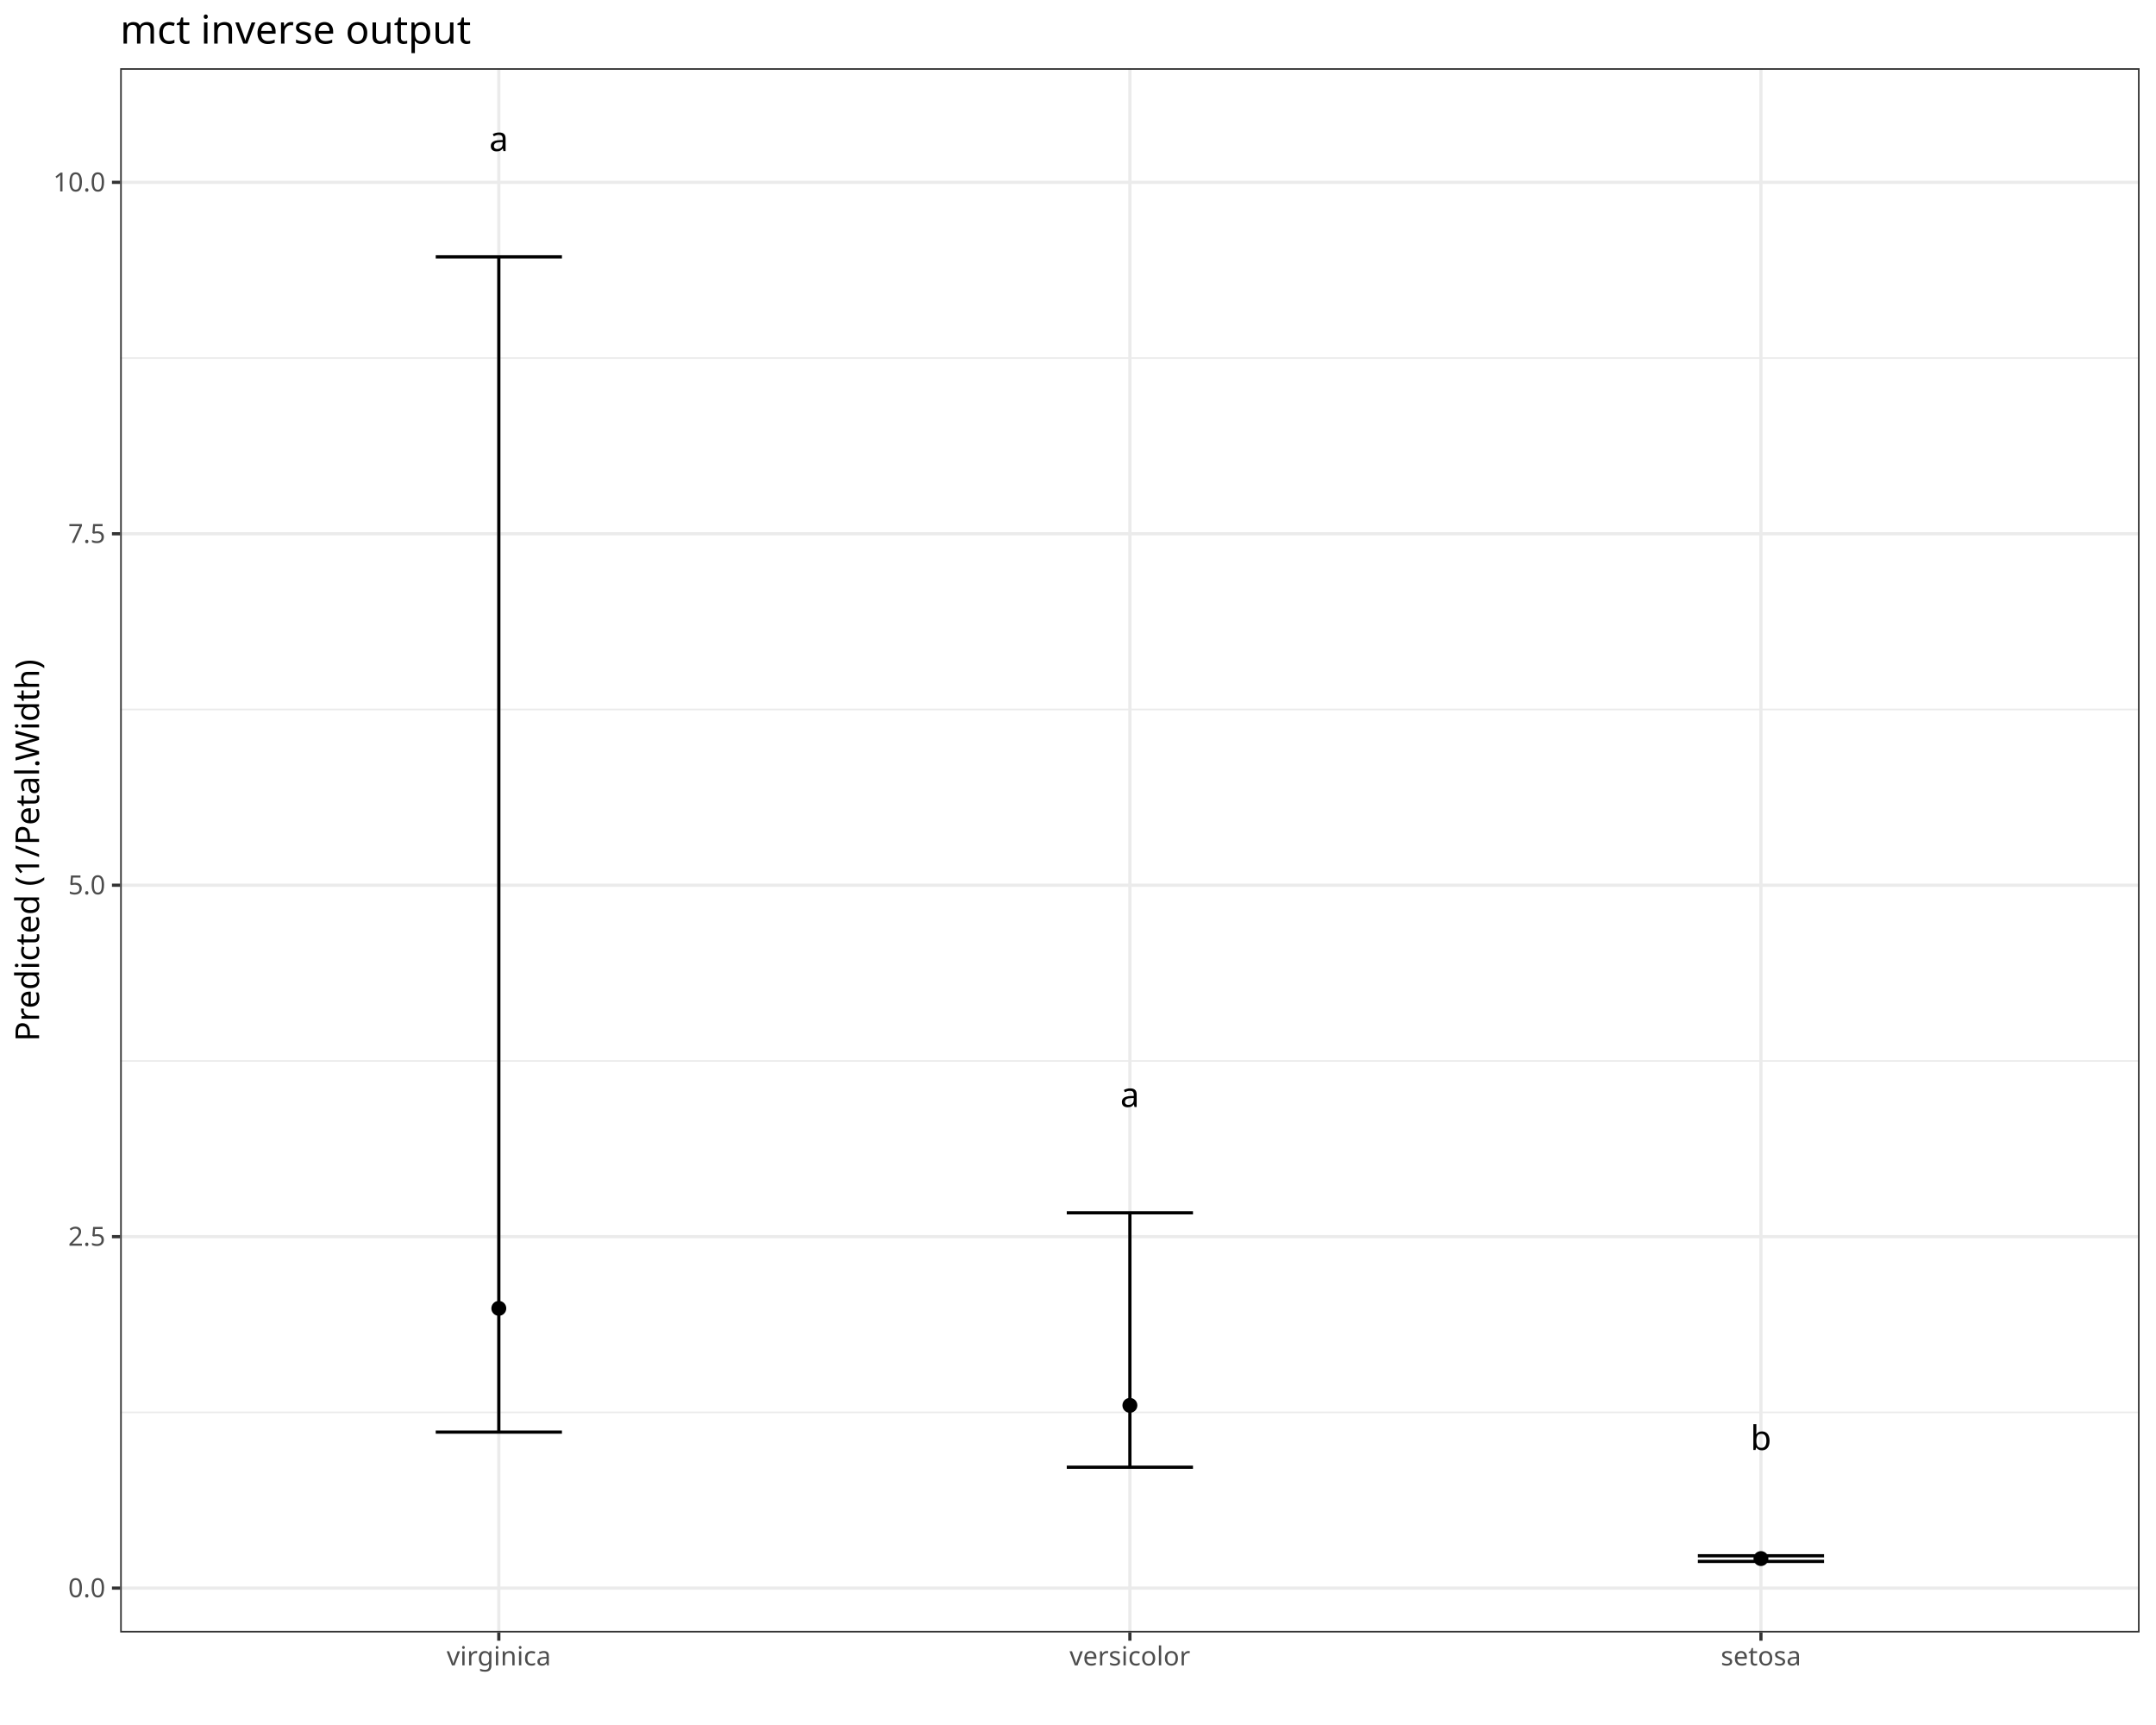
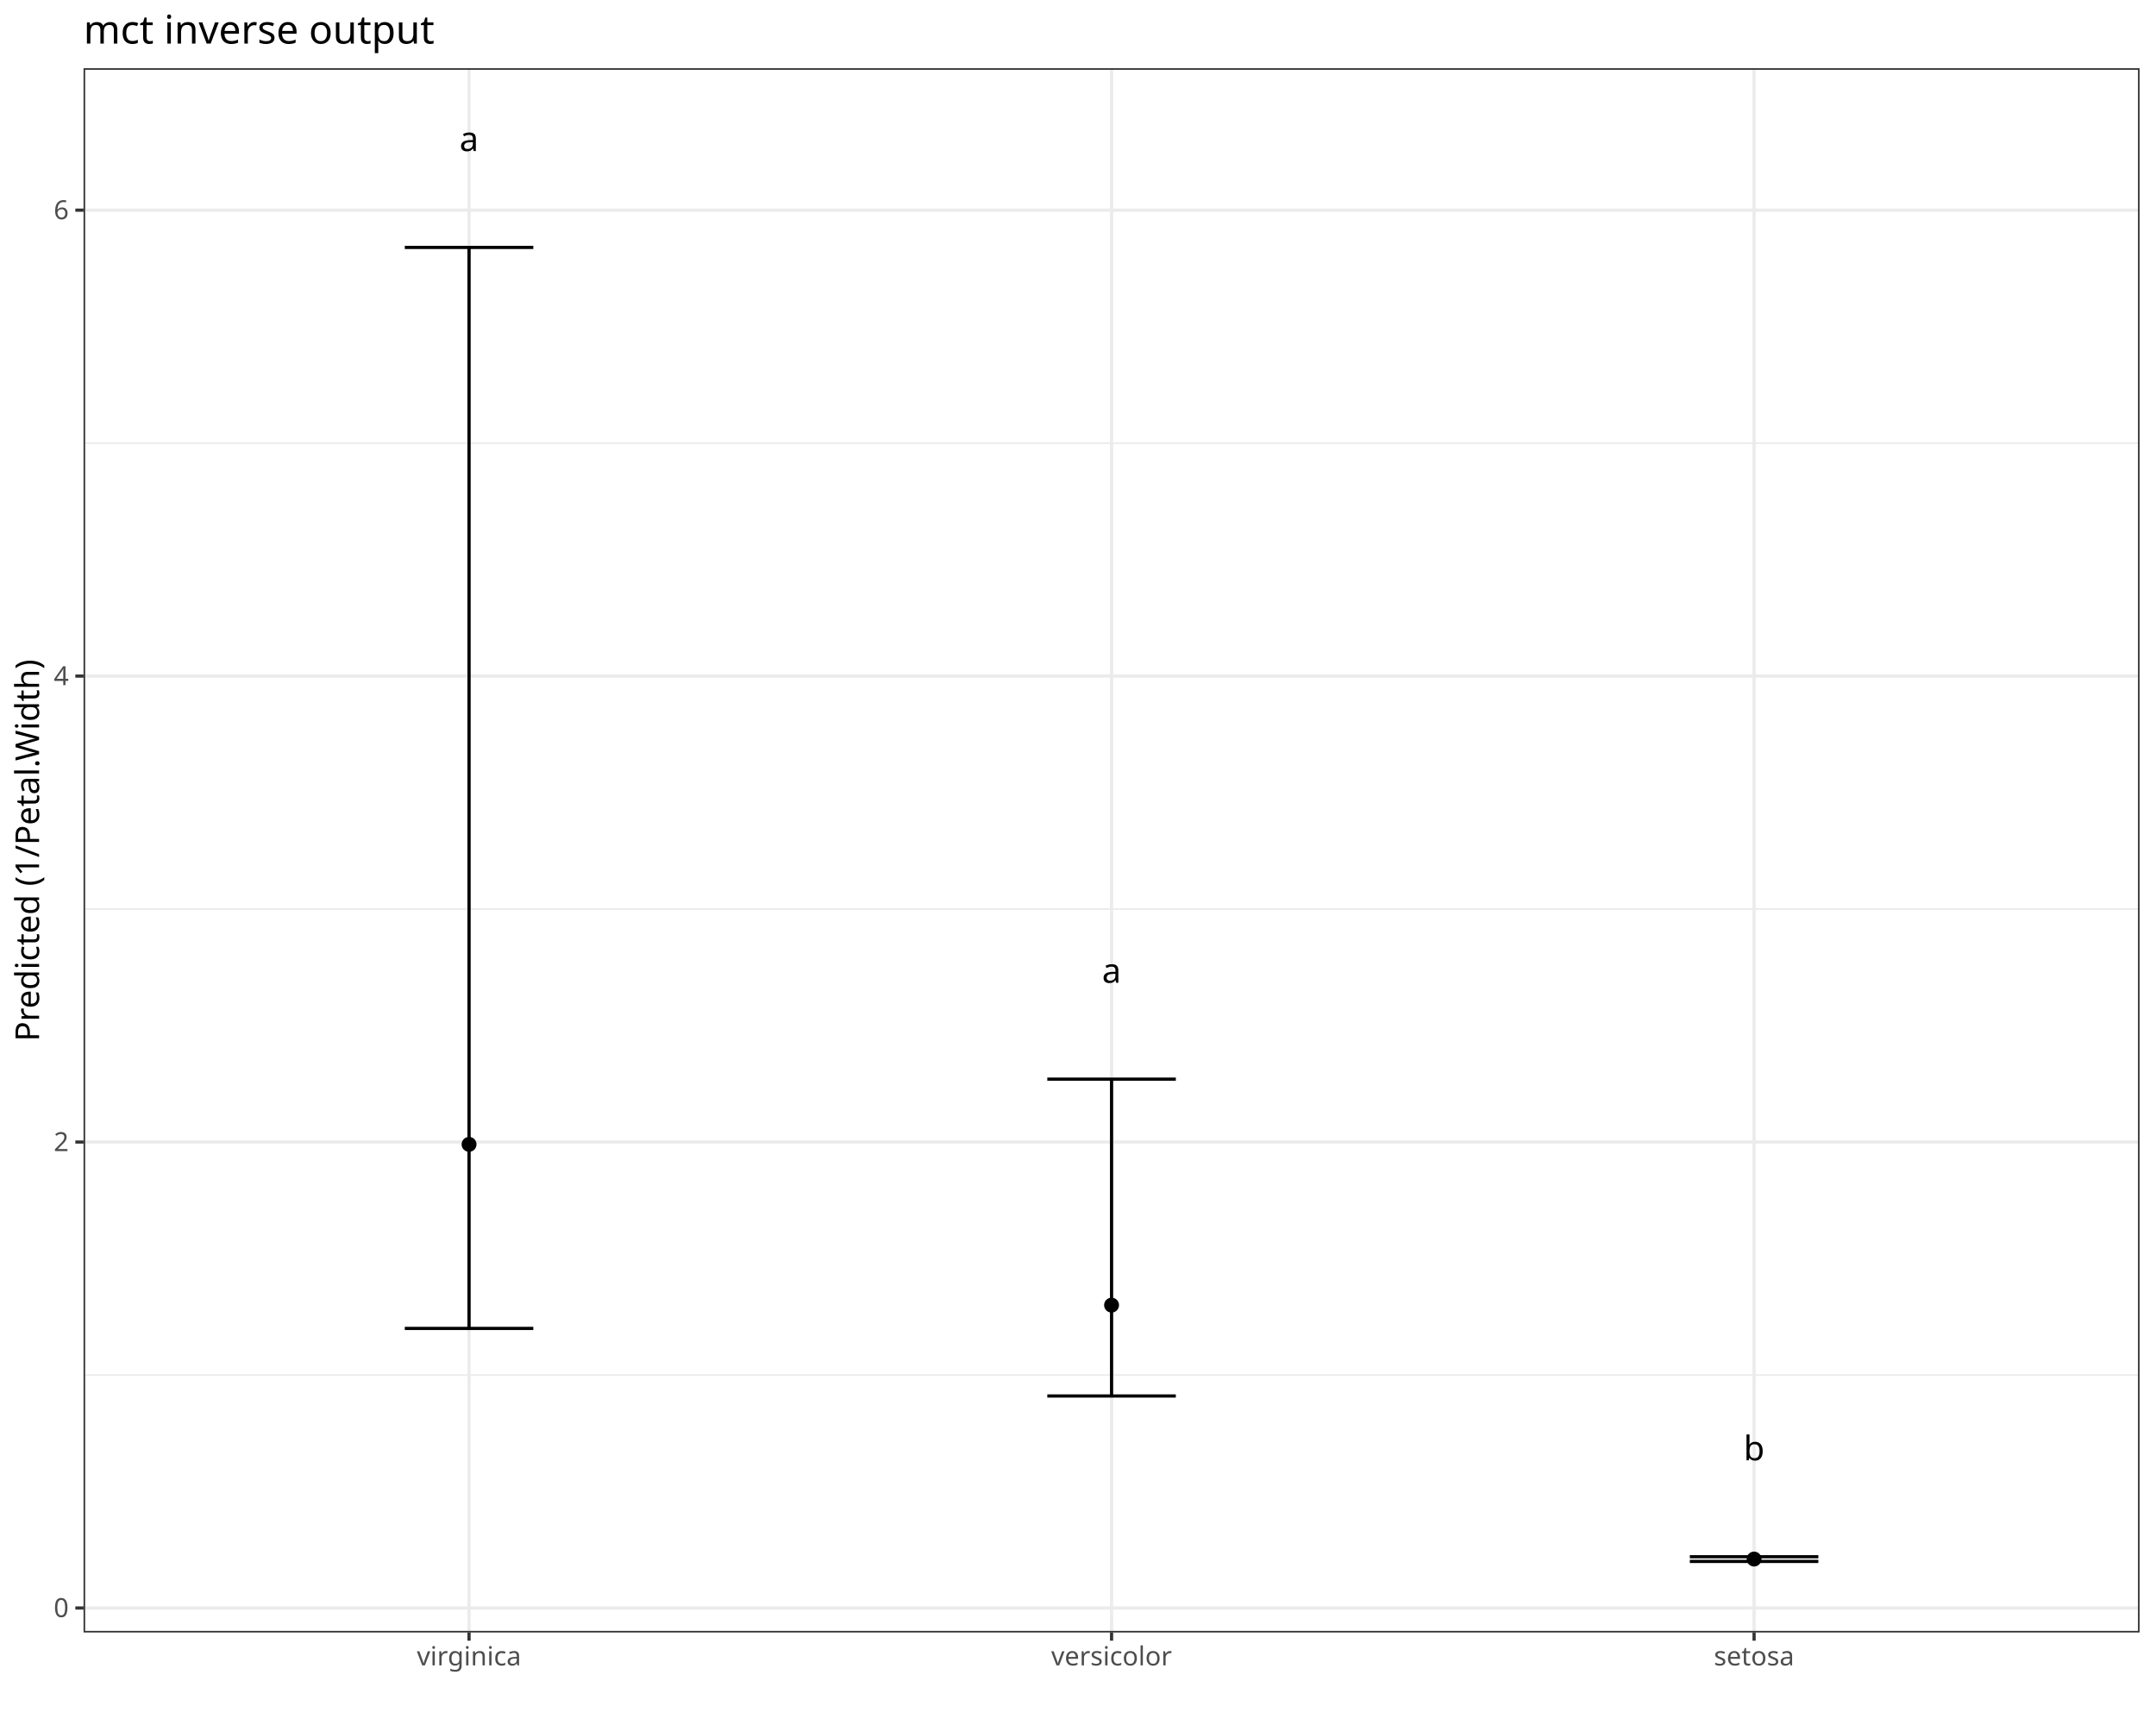
<svg xmlns="http://www.w3.org/2000/svg" class="svglite" data-engine-version="2.0" width="720.00pt" height="576.00pt" viewBox="0 0 720.00 576.00">
  <defs>
    <style type="text/css">
    .svglite line, .svglite polyline, .svglite polygon, .svglite path, .svglite rect, .svglite circle {
      fill: none;
      stroke: #000000;
      stroke-linecap: round;
      stroke-linejoin: round;
      stroke-miterlimit: 10.00;
    }
  </style>
  </defs>
  <rect width="100%" height="100%" style="stroke: none; fill: #FFFFFF;" />
  <defs>
    <clipPath id="cpMC4wMHw3MjAuMDB8MC4wMHw1NzYuMDA=">
      <rect x="0.00" y="0.00" width="720.00" height="576.00" />
    </clipPath>
  </defs>
  <g clip-path="url(#cpMC4wMHw3MjAuMDB8MC4wMHw1NzYuMDA=)">
-     <rect x="0.00" y="0.00" width="720.00" height="576.00" style="stroke-width: 1.07; stroke: #FFFFFF; fill: #FFFFFF;" />
+     <rect x="-0" y="0.00" width="720.00" height="576.00" style="stroke-width: 1.07; stroke: #FFFFFF; fill: #FFFFFF;" />
  </g>
  <defs>
-     <clipPath id="cpNDAuMTN8NzE0LjUyfDIyLjc4fDU0NS4xMQ==">
-       <rect x="40.13" y="22.78" width="674.39" height="522.33" />
+     <clipPath id="cpMjcuOTB8NzE0LjUyfDIyLjc4fDU0NS4xMQ==">
+       <rect x="27.90" y="22.78" width="686.62" height="522.33" />
    </clipPath>
  </defs>
-   <g clip-path="url(#cpNDAuMTN8NzE0LjUyfDIyLjc4fDU0NS4xMQ==)">
-     <rect x="40.13" y="22.78" width="674.39" height="522.33" style="stroke-width: 1.07; stroke: none; fill: #FFFFFF;" />
-     <polyline points="40.13,471.61 714.52,471.61 " style="stroke-width: 0.53; stroke: #EBEBEB; stroke-linecap: butt;" />
-     <polyline points="40.13,354.26 714.52,354.26 " style="stroke-width: 0.53; stroke: #EBEBEB; stroke-linecap: butt;" />
-     <polyline points="40.13,236.91 714.52,236.91 " style="stroke-width: 0.53; stroke: #EBEBEB; stroke-linecap: butt;" />
-     <polyline points="40.13,119.56 714.52,119.56 " style="stroke-width: 0.53; stroke: #EBEBEB; stroke-linecap: butt;" />
-     <polyline points="40.13,530.29 714.52,530.29 " style="stroke-width: 1.07; stroke: #EBEBEB; stroke-linecap: butt;" />
-     <polyline points="40.13,412.94 714.52,412.94 " style="stroke-width: 1.07; stroke: #EBEBEB; stroke-linecap: butt;" />
-     <polyline points="40.13,295.59 714.52,295.59 " style="stroke-width: 1.07; stroke: #EBEBEB; stroke-linecap: butt;" />
-     <polyline points="40.13,178.24 714.52,178.24 " style="stroke-width: 1.07; stroke: #EBEBEB; stroke-linecap: butt;" />
-     <polyline points="40.13,60.89 714.52,60.89 " style="stroke-width: 1.07; stroke: #EBEBEB; stroke-linecap: butt;" />
-     <polyline points="166.58,545.11 166.58,22.78 " style="stroke-width: 1.07; stroke: #EBEBEB; stroke-linecap: butt;" />
-     <polyline points="377.33,545.11 377.33,22.78 " style="stroke-width: 1.07; stroke: #EBEBEB; stroke-linecap: butt;" />
-     <polyline points="588.07,545.11 588.07,22.78 " style="stroke-width: 1.07; stroke: #EBEBEB; stroke-linecap: butt;" />
-     <circle cx="166.58" cy="436.88" r="2.49" style="stroke-width: 0.71; stroke: none; fill: #000000;" />
-     <circle cx="377.33" cy="469.27" r="2.49" style="stroke-width: 0.71; stroke: none; fill: #000000;" />
-     <circle cx="588.07" cy="520.43" r="2.49" style="stroke-width: 0.71; stroke: none; fill: #000000;" />
-     <polyline points="145.51,478.19 187.66,478.19 " style="stroke-width: 1.07; stroke-linecap: butt;" />
-     <polyline points="166.58,478.19 166.58,85.77 " style="stroke-width: 1.07; stroke-linecap: butt;" />
-     <polyline points="145.51,85.77 187.66,85.77 " style="stroke-width: 1.07; stroke-linecap: butt;" />
-     <polyline points="356.25,489.92 398.40,489.92 " style="stroke-width: 1.07; stroke-linecap: butt;" />
-     <polyline points="377.33,489.92 377.33,404.96 " style="stroke-width: 1.07; stroke-linecap: butt;" />
-     <polyline points="356.25,404.96 398.40,404.96 " style="stroke-width: 1.07; stroke-linecap: butt;" />
-     <polyline points="567.00,521.37 609.15,521.37 " style="stroke-width: 1.07; stroke-linecap: butt;" />
-     <polyline points="588.07,521.37 588.07,519.49 " style="stroke-width: 1.07; stroke-linecap: butt;" />
-     <polyline points="567.00,519.49 609.15,519.49 " style="stroke-width: 1.07; stroke-linecap: butt;" />
-     <text x="166.58" y="50.44" text-anchor="middle" style="font-size: 11.38px; font-family: sans;" textLength="6.33px" lengthAdjust="spacingAndGlyphs">a</text>
-     <text x="377.33" y="369.63" text-anchor="middle" style="font-size: 11.38px; font-family: sans;" textLength="6.33px" lengthAdjust="spacingAndGlyphs">a</text>
-     <text x="588.07" y="484.17" text-anchor="middle" style="font-size: 11.38px; font-family: sans;" textLength="6.33px" lengthAdjust="spacingAndGlyphs">b</text>
-     <rect x="40.13" y="22.78" width="674.39" height="522.33" style="stroke-width: 1.07; stroke: #333333;" />
+   <g clip-path="url(#cpMjcuOTB8NzE0LjUyfDIyLjc4fDU0NS4xMQ==)">
+     <rect x="27.90" y="22.78" width="686.62" height="522.33" style="stroke-width: 1.07; stroke: none; fill: #FFFFFF;" />
+     <polyline points="27.90,459.14 714.52,459.14 " style="stroke-width: 0.53; stroke: #EBEBEB; stroke-linecap: butt;" />
+     <polyline points="27.90,303.55 714.52,303.55 " style="stroke-width: 0.53; stroke: #EBEBEB; stroke-linecap: butt;" />
+     <polyline points="27.90,147.97 714.52,147.97 " style="stroke-width: 0.53; stroke: #EBEBEB; stroke-linecap: butt;" />
+     <polyline points="27.90,536.93 714.52,536.93 " style="stroke-width: 1.07; stroke: #EBEBEB; stroke-linecap: butt;" />
+     <polyline points="27.90,381.34 714.52,381.34 " style="stroke-width: 1.07; stroke: #EBEBEB; stroke-linecap: butt;" />
+     <polyline points="27.90,225.76 714.52,225.76 " style="stroke-width: 1.07; stroke: #EBEBEB; stroke-linecap: butt;" />
+     <polyline points="27.90,70.17 714.52,70.17 " style="stroke-width: 1.07; stroke: #EBEBEB; stroke-linecap: butt;" />
+     <polyline points="156.64,545.11 156.64,22.78 " style="stroke-width: 1.07; stroke: #EBEBEB; stroke-linecap: butt;" />
+     <polyline points="371.21,545.11 371.21,22.78 " style="stroke-width: 1.07; stroke: #EBEBEB; stroke-linecap: butt;" />
+     <polyline points="585.78,545.11 585.78,22.78 " style="stroke-width: 1.07; stroke: #EBEBEB; stroke-linecap: butt;" />
+     <circle cx="156.64" cy="382.12" r="2.49" style="stroke-width: 0.71; stroke: none; fill: #000000;" />
+     <circle cx="371.21" cy="435.80" r="2.49" style="stroke-width: 0.71; stroke: none; fill: #000000;" />
+     <circle cx="585.78" cy="520.59" r="2.49" style="stroke-width: 0.71; stroke: none; fill: #000000;" />
+     <polyline points="135.18,443.58 178.10,443.58 " style="stroke-width: 1.07; stroke-linecap: butt;" />
+     <polyline points="156.64,443.58 156.64,82.62 " style="stroke-width: 1.07; stroke-linecap: butt;" />
+     <polyline points="135.18,82.62 178.10,82.62 " style="stroke-width: 1.07; stroke-linecap: butt;" />
+     <polyline points="349.75,466.14 392.67,466.14 " style="stroke-width: 1.07; stroke-linecap: butt;" />
+     <polyline points="371.21,466.14 371.21,360.34 " style="stroke-width: 1.07; stroke-linecap: butt;" />
+     <polyline points="349.75,360.34 392.67,360.34 " style="stroke-width: 1.07; stroke-linecap: butt;" />
+     <polyline points="564.32,521.37 607.24,521.37 " style="stroke-width: 1.07; stroke-linecap: butt;" />
+     <polyline points="585.78,521.37 585.78,519.81 " style="stroke-width: 1.07; stroke-linecap: butt;" />
+     <polyline points="564.32,519.81 607.24,519.81 " style="stroke-width: 1.07; stroke-linecap: butt;" />
+     <text x="156.64" y="50.44" text-anchor="middle" style="font-size: 11.38px; font-family: sans;" textLength="6.33px" lengthAdjust="spacingAndGlyphs">a</text>
+     <text x="371.21" y="328.16" text-anchor="middle" style="font-size: 11.38px; font-family: sans;" textLength="6.33px" lengthAdjust="spacingAndGlyphs">a</text>
+     <text x="585.78" y="487.63" text-anchor="middle" style="font-size: 11.38px; font-family: sans;" textLength="6.33px" lengthAdjust="spacingAndGlyphs">b</text>
+     <rect x="27.90" y="22.78" width="686.62" height="522.33" style="stroke-width: 1.07; stroke: #333333;" />
  </g>
  <g clip-path="url(#cpMC4wMHw3MjAuMDB8MC4wMHw1NzYuMDA=)">
-     <text x="35.20" y="533.32" text-anchor="end" style="font-size: 8.80px; fill: #4D4D4D; font-family: sans;" textLength="12.23px" lengthAdjust="spacingAndGlyphs">0.0</text>
-     <text x="35.20" y="415.97" text-anchor="end" style="font-size: 8.80px; fill: #4D4D4D; font-family: sans;" textLength="12.23px" lengthAdjust="spacingAndGlyphs">2.5</text>
-     <text x="35.20" y="298.62" text-anchor="end" style="font-size: 8.80px; fill: #4D4D4D; font-family: sans;" textLength="12.23px" lengthAdjust="spacingAndGlyphs">5.0</text>
-     <text x="35.20" y="181.27" text-anchor="end" style="font-size: 8.80px; fill: #4D4D4D; font-family: sans;" textLength="12.23px" lengthAdjust="spacingAndGlyphs">7.5</text>
-     <text x="35.20" y="63.92" text-anchor="end" style="font-size: 8.80px; fill: #4D4D4D; font-family: sans;" textLength="17.13px" lengthAdjust="spacingAndGlyphs">10.0</text>
-     <polyline points="37.39,530.29 40.13,530.29 " style="stroke-width: 1.07; stroke: #333333; stroke-linecap: butt;" />
-     <polyline points="37.39,412.94 40.13,412.94 " style="stroke-width: 1.07; stroke: #333333; stroke-linecap: butt;" />
-     <polyline points="37.39,295.59 40.13,295.59 " style="stroke-width: 1.07; stroke: #333333; stroke-linecap: butt;" />
-     <polyline points="37.39,178.24 40.13,178.24 " style="stroke-width: 1.07; stroke: #333333; stroke-linecap: butt;" />
-     <polyline points="37.39,60.89 40.13,60.89 " style="stroke-width: 1.07; stroke: #333333; stroke-linecap: butt;" />
-     <polyline points="166.58,547.85 166.58,545.11 " style="stroke-width: 1.07; stroke: #333333; stroke-linecap: butt;" />
-     <polyline points="377.33,547.85 377.33,545.11 " style="stroke-width: 1.07; stroke: #333333; stroke-linecap: butt;" />
-     <polyline points="588.07,547.85 588.07,545.11 " style="stroke-width: 1.07; stroke: #333333; stroke-linecap: butt;" />
-     <text x="166.58" y="556.10" text-anchor="middle" style="font-size: 8.80px; fill: #4D4D4D; font-family: sans;" textLength="32.28px" lengthAdjust="spacingAndGlyphs">virginica</text>
-     <text x="377.33" y="556.10" text-anchor="middle" style="font-size: 8.80px; fill: #4D4D4D; font-family: sans;" textLength="37.66px" lengthAdjust="spacingAndGlyphs">versicolor</text>
-     <text x="588.07" y="556.10" text-anchor="middle" style="font-size: 8.80px; fill: #4D4D4D; font-family: sans;" textLength="25.94px" lengthAdjust="spacingAndGlyphs">setosa</text>
+     <text x="22.97" y="539.96" text-anchor="end" style="font-size: 8.80px; fill: #4D4D4D; font-family: sans;" textLength="4.89px" lengthAdjust="spacingAndGlyphs">0</text>
+     <text x="22.97" y="384.37" text-anchor="end" style="font-size: 8.80px; fill: #4D4D4D; font-family: sans;" textLength="4.89px" lengthAdjust="spacingAndGlyphs">2</text>
+     <text x="22.97" y="228.79" text-anchor="end" style="font-size: 8.80px; fill: #4D4D4D; font-family: sans;" textLength="4.89px" lengthAdjust="spacingAndGlyphs">4</text>
+     <text x="22.97" y="73.20" text-anchor="end" style="font-size: 8.80px; fill: #4D4D4D; font-family: sans;" textLength="4.89px" lengthAdjust="spacingAndGlyphs">6</text>
+     <polyline points="25.16,536.93 27.90,536.93 " style="stroke-width: 1.07; stroke: #333333; stroke-linecap: butt;" />
+     <polyline points="25.16,381.34 27.90,381.34 " style="stroke-width: 1.07; stroke: #333333; stroke-linecap: butt;" />
+     <polyline points="25.16,225.76 27.90,225.76 " style="stroke-width: 1.07; stroke: #333333; stroke-linecap: butt;" />
+     <polyline points="25.16,70.17 27.90,70.17 " style="stroke-width: 1.07; stroke: #333333; stroke-linecap: butt;" />
+     <polyline points="156.64,547.85 156.64,545.11 " style="stroke-width: 1.07; stroke: #333333; stroke-linecap: butt;" />
+     <polyline points="371.21,547.85 371.21,545.11 " style="stroke-width: 1.07; stroke: #333333; stroke-linecap: butt;" />
+     <polyline points="585.78,547.85 585.78,545.11 " style="stroke-width: 1.07; stroke: #333333; stroke-linecap: butt;" />
+     <text x="156.64" y="556.10" text-anchor="middle" style="font-size: 8.80px; fill: #4D4D4D; font-family: sans;" textLength="32.28px" lengthAdjust="spacingAndGlyphs">virginica</text>
+     <text x="371.21" y="556.10" text-anchor="middle" style="font-size: 8.80px; fill: #4D4D4D; font-family: sans;" textLength="37.66px" lengthAdjust="spacingAndGlyphs">versicolor</text>
+     <text x="585.78" y="556.10" text-anchor="middle" style="font-size: 8.80px; fill: #4D4D4D; font-family: sans;" textLength="25.94px" lengthAdjust="spacingAndGlyphs">setosa</text>
    <text transform="translate(13.05,283.95) rotate(-90)" text-anchor="middle" style="font-size: 11.00px; font-family: sans;" textLength="122.28px" lengthAdjust="spacingAndGlyphs">Predicted (1/Petal.Width)</text>
-     <text x="40.13" y="14.56" style="font-size: 13.20px; font-family: sans;" textLength="107.87px" lengthAdjust="spacingAndGlyphs">mct inverse output</text>
+     <text x="27.90" y="14.56" style="font-size: 13.20px; font-family: sans;" textLength="107.87px" lengthAdjust="spacingAndGlyphs">mct inverse output</text>
  </g>
</svg>
